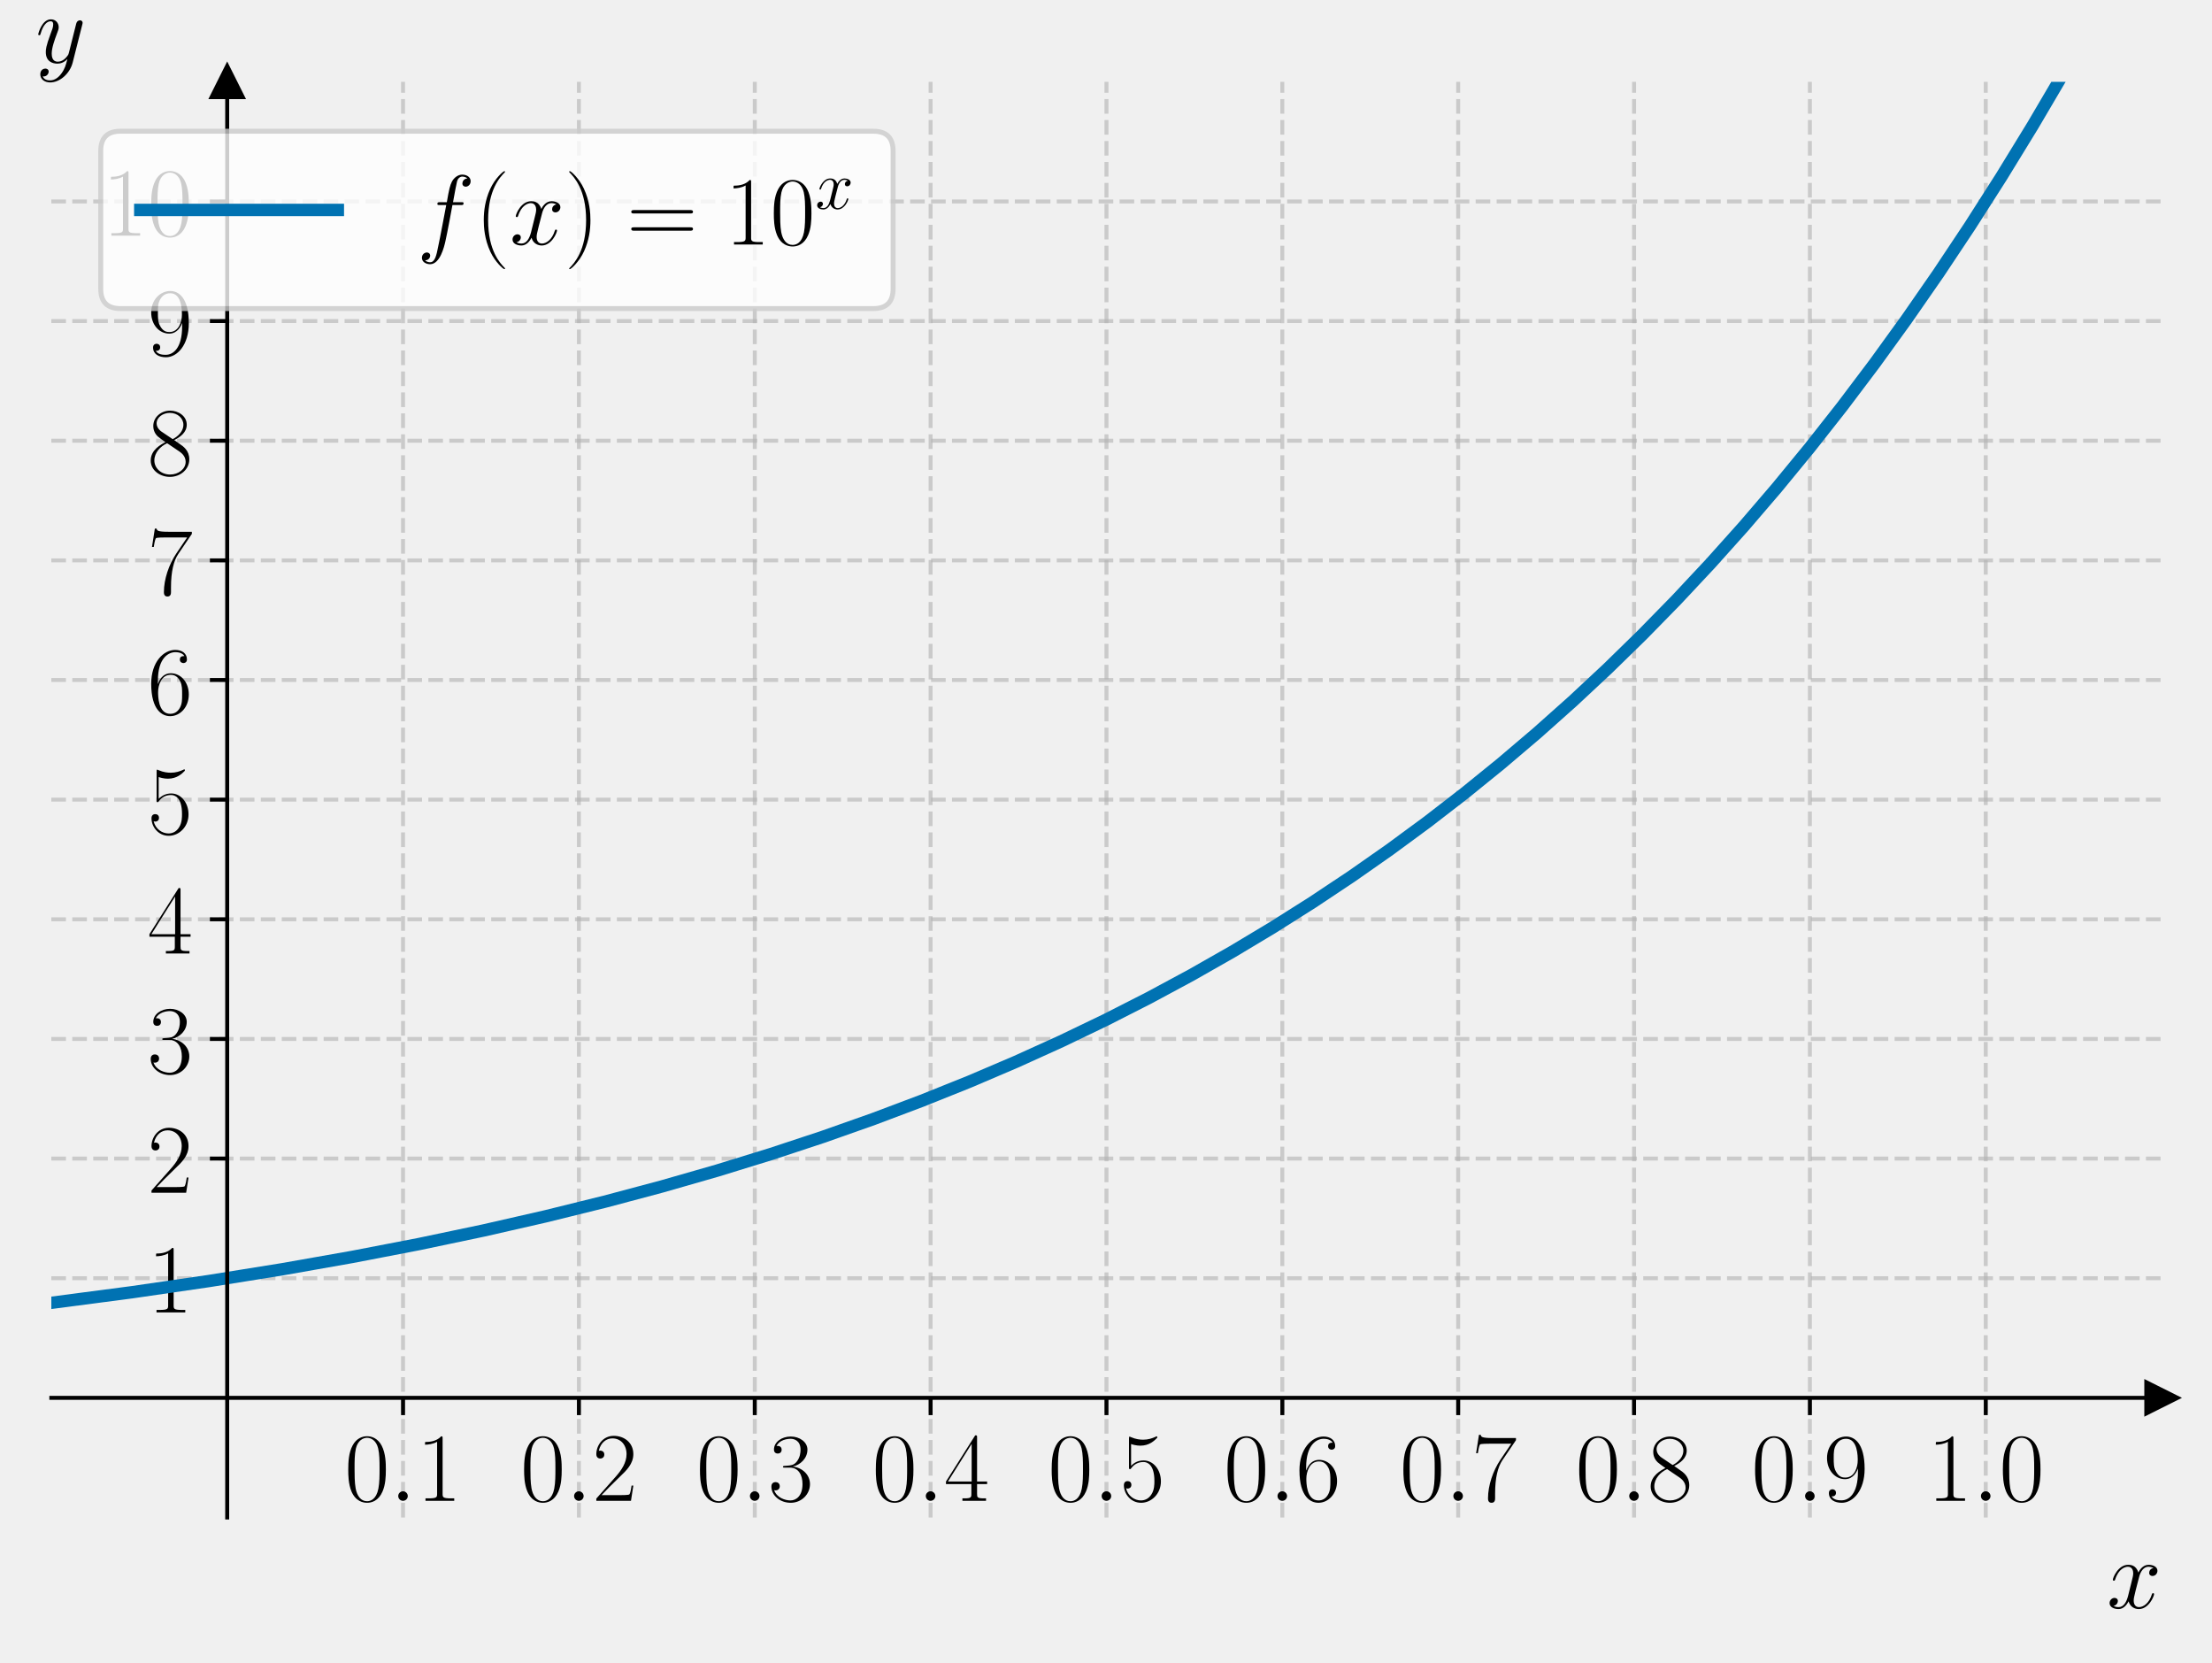
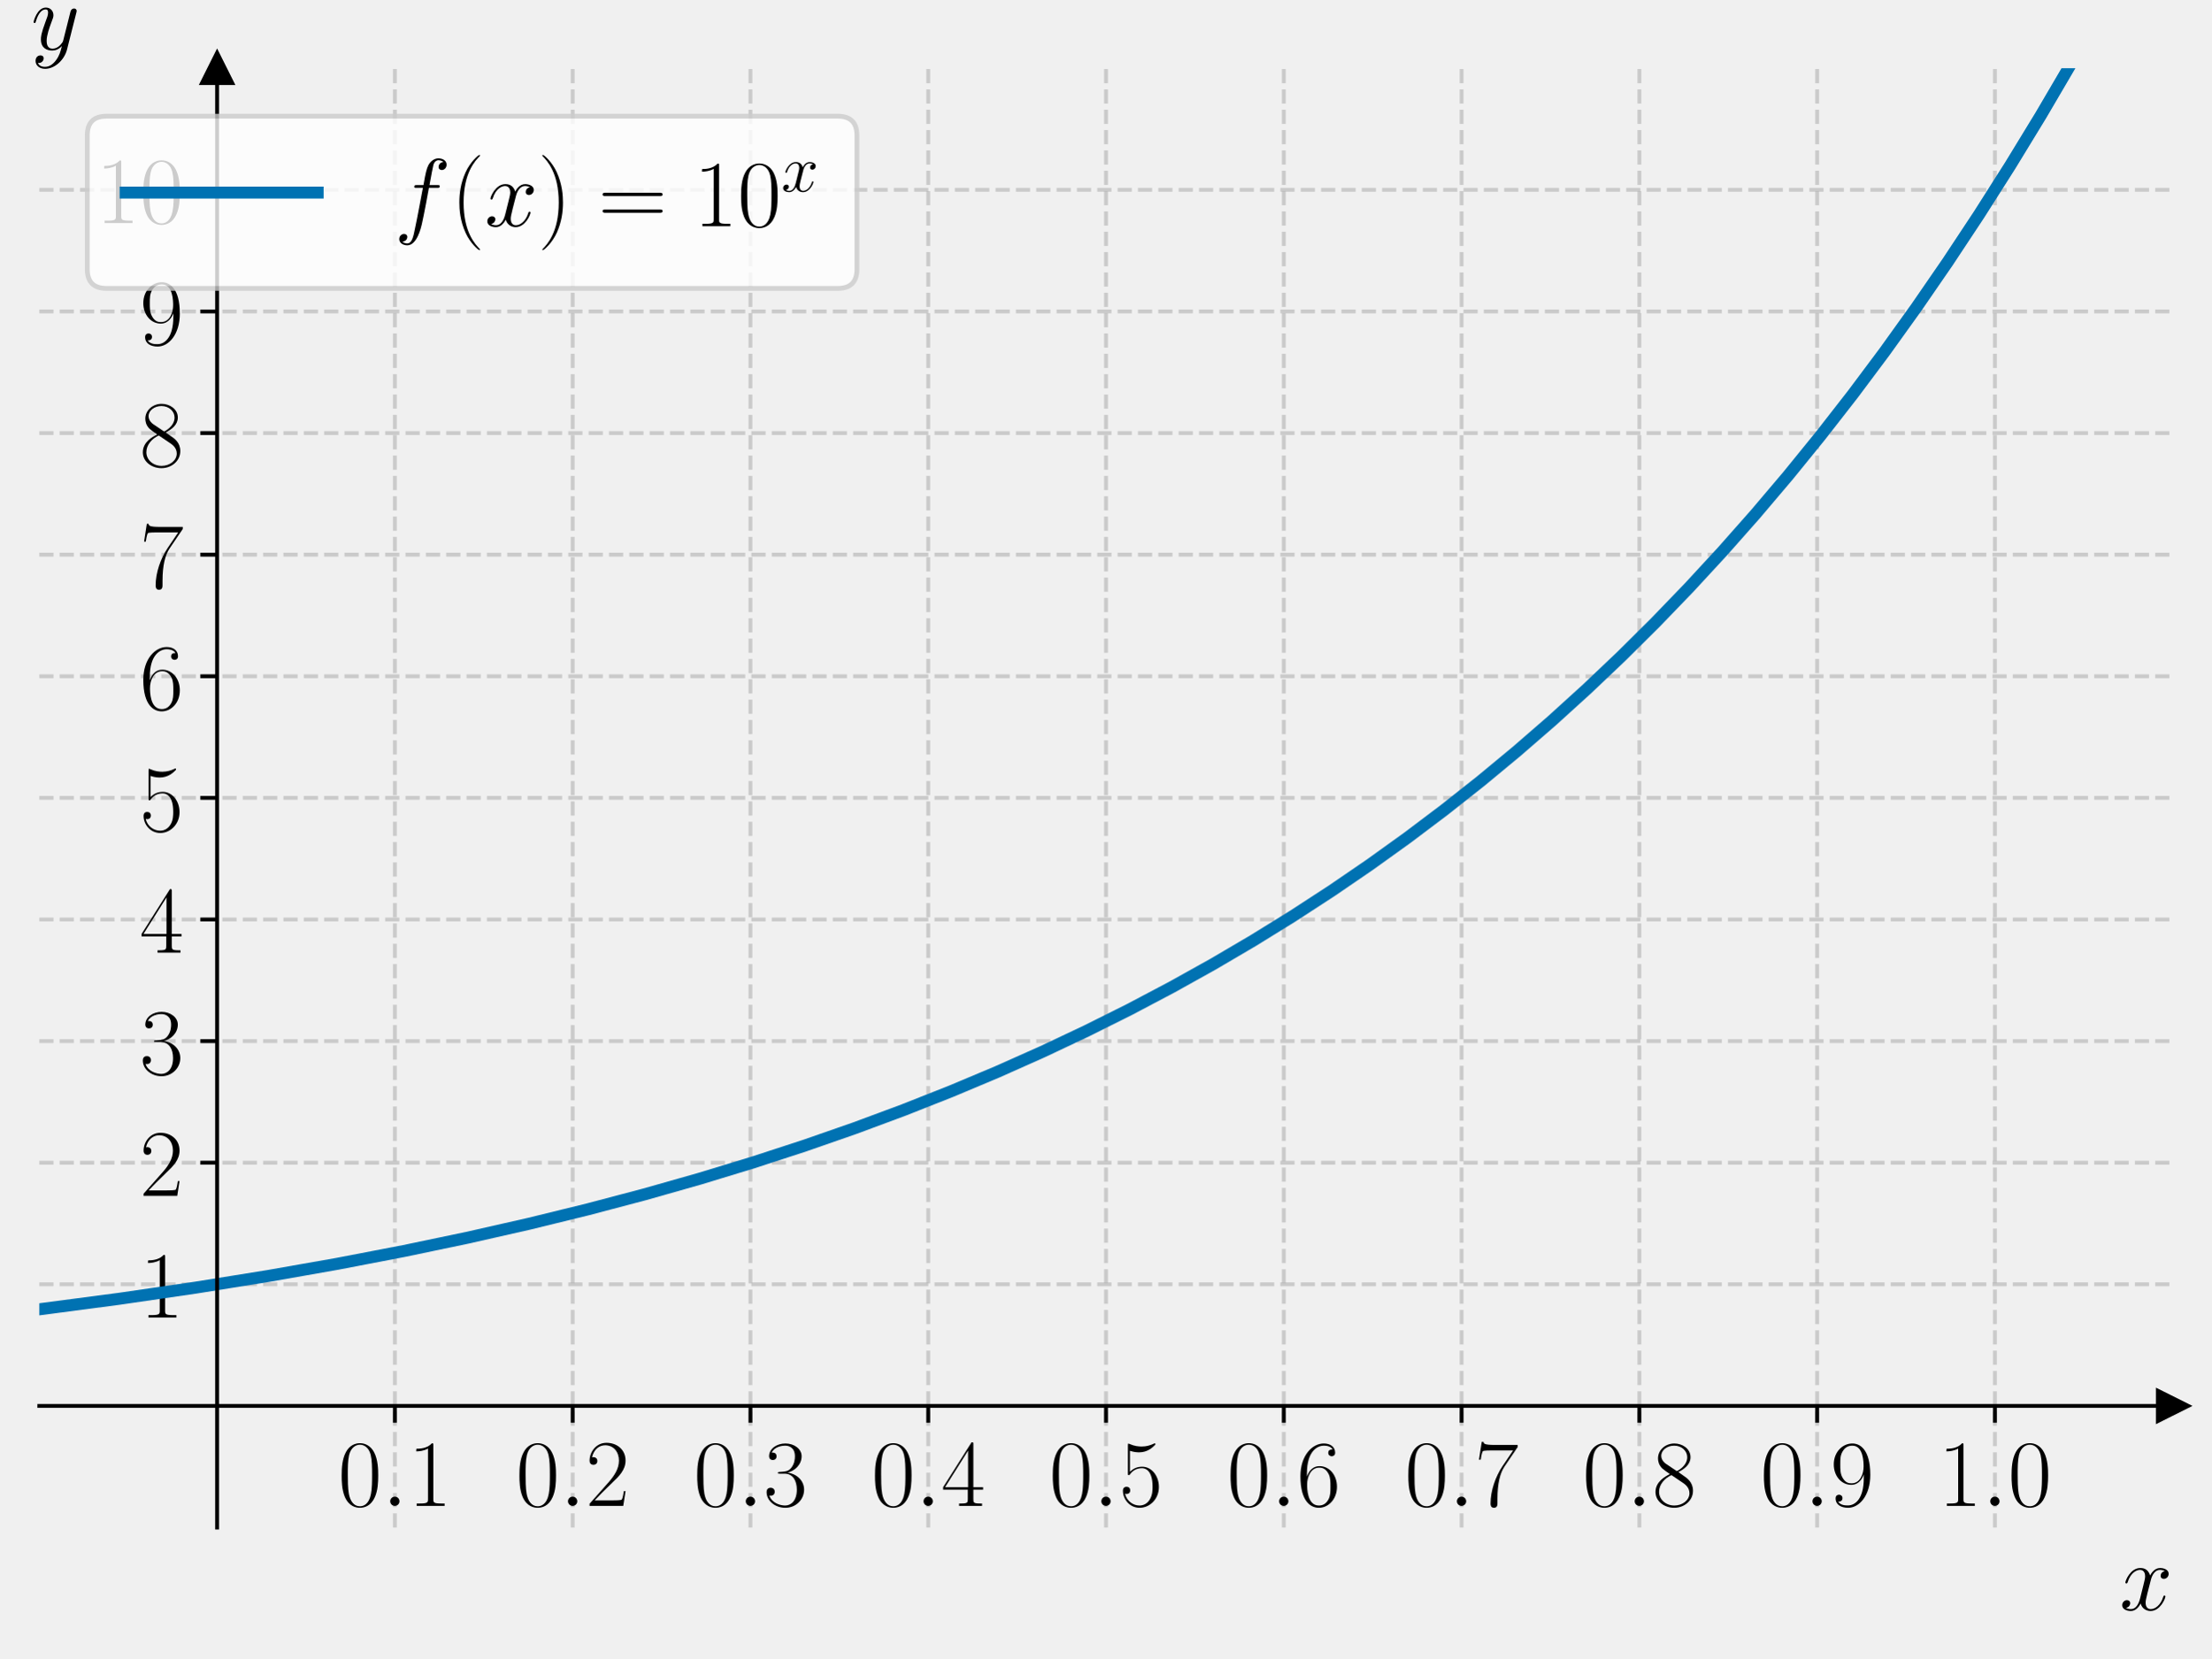
- <svg xmlns="http://www.w3.org/2000/svg" xmlns:xlink="http://www.w3.org/1999/xlink" width="447.762pt" height="336.505pt" viewBox="0 0 447.762 336.505" version="1.1">
+ <svg xmlns="http://www.w3.org/2000/svg" xmlns:xlink="http://www.w3.org/1999/xlink" width="460.8pt" height="345.6pt" viewBox="0 0 460.8 345.6" version="1.1">
  <defs>
    <style type="text/css">*{stroke-linejoin: round; stroke-linecap: butt}</style>
  </defs>
  <g id="figure_1">
    <g id="patch_1">
-       <path d="M 0 336.505  L 447.762 336.505  L 447.762 0  L 0 0  L 0 336.505  z " style="fill: none" />
+       <path d="M 0 345.6  L 460.8 345.6  L 460.8 0  L 0 0  L 0 345.6  z " style="fill: none" />
    </g>
    <g id="axes_1">
      <g id="patch_2">
-         <path d="M 10.391 307.091  L 437.562 307.091  L 437.562 16.556  L 10.391 16.556  L 10.391 307.091  z " style="fill: none" />
+         <path d="M 8.191 318.386  L 452.8 318.386  L 452.8 14.216  L 8.191 14.216  L 8.191 318.386  z " style="fill: none" />
      </g>
      <g id="matplotlib.axis_1">
        <g id="xtick_1">
          <g id="line2d_1">
-             <path d="M 81.587 307.091  L 81.587 16.556  " clip-path="url(#p72593ce622)" style="fill: none; stroke-dasharray: 2.96,1.28; stroke-dashoffset: 0; stroke: #b0b0b0; stroke-opacity: 0.6; stroke-width: 0.8" />
+             <path d="M 82.293 318.386  L 82.293 14.216  " clip-path="url(#p8e18e601e2)" style="fill: none; stroke-dasharray: 2.96,1.28; stroke-dashoffset: 0; stroke: #b0b0b0; stroke-opacity: 0.6; stroke-width: 0.8" />
          </g>
          <g id="line2d_2">
            <defs>
-               <path id="m7fc4309e60" d="M 0 0  L 0 3.5  " style="stroke: #000000; stroke-width: 0.8" />
+               <path id="m6a9dcdb58a" d="M 0 0  L 0 3.5  " style="stroke: #000000; stroke-width: 0.8" />
            </defs>
            <g>
-               <use xlink:href="#m7fc4309e60" x="81.587" y="282.88" style="stroke: #000000; stroke-width: 0.8" />
+               <use xlink:href="#m6a9dcdb58a" x="82.293" y="293.038" style="stroke: #000000; stroke-width: 0.8" />
            </g>
          </g>
          <g id="text_1">
-             <g transform="translate(69.73879 303.7165) scale(0.2 -0.2)">
+             <g transform="translate(70.44506 313.8755) scale(0.2 -0.2)">
              <defs>
                <path id="CMR17-30" d="M 2688 2025  C 2688 2416 2682 3080 2413 3591  C 2176 4039 1798 4198 1466 4198  C 1158 4198 768 4058 525 3597  C 269 3118 243 2524 243 2025  C 243 1661 250 1106 448 619  C 723 -39 1216 -128 1466 -128  C 1760 -128 2208 -7 2470 600  C 2662 1042 2688 1559 2688 2025  z M 1466 -26  C 1056 -26 813 325 723 812  C 653 1188 653 1738 653 2096  C 653 2588 653 2997 736 3387  C 858 3929 1216 4096 1466 4096  C 1728 4096 2067 3923 2189 3400  C 2272 3036 2278 2607 2278 2096  C 2278 1680 2278 1169 2202 792  C 2067 95 1690 -26 1466 -26  z " transform="scale(0.015625)" />
                <path id="CMMI12-3a" d="M 1178 307  C 1178 492 1024 619 870 619  C 685 619 557 466 557 313  C 557 128 710 0 864 0  C 1050 0 1178 153 1178 307  z " transform="scale(0.015625)" />
                <path id="CMR17-31" d="M 1702 4058  C 1702 4192 1696 4192 1606 4192  C 1357 3916 979 3827 621 3827  C 602 3827 570 3827 563 3808  C 557 3795 557 3782 557 3648  C 755 3648 1088 3686 1344 3839  L 1344 461  C 1344 236 1331 160 781 160  L 589 160  L 589 0  C 896 0 1216 0 1523 0  C 1830 0 2150 0 2458 0  L 2458 160  L 2266 160  C 1715 160 1702 230 1702 458  L 1702 4058  z " transform="scale(0.015625)" />
              </defs>
              <use xlink:href="#CMR17-30" transform="scale(0.996264)" />
              <use xlink:href="#CMMI12-3a" transform="translate(45.69048 0) scale(0.996264)" />
              <use xlink:href="#CMR17-31" transform="translate(72.78765 0) scale(0.996264)" />
            </g>
          </g>
        </g>
        <g id="xtick_2">
          <g id="line2d_3">
-             <path d="M 117.184 307.091  L 117.184 16.556  " clip-path="url(#p72593ce622)" style="fill: none; stroke-dasharray: 2.96,1.28; stroke-dashoffset: 0; stroke: #b0b0b0; stroke-opacity: 0.6; stroke-width: 0.8" />
+             <path d="M 119.344 318.386  L 119.344 14.216  " clip-path="url(#p8e18e601e2)" style="fill: none; stroke-dasharray: 2.96,1.28; stroke-dashoffset: 0; stroke: #b0b0b0; stroke-opacity: 0.6; stroke-width: 0.8" />
          </g>
          <g id="line2d_4">
            <g>
-               <use xlink:href="#m7fc4309e60" x="117.184" y="282.88" style="stroke: #000000; stroke-width: 0.8" />
+               <use xlink:href="#m6a9dcdb58a" x="119.344" y="293.038" style="stroke: #000000; stroke-width: 0.8" />
            </g>
          </g>
          <g id="text_2">
-             <g transform="translate(105.3364 303.7165) scale(0.2 -0.2)">
+             <g transform="translate(107.4958 313.8755) scale(0.2 -0.2)">
              <defs>
                <path id="CMR17-32" d="M 2669 989  L 2554 989  C 2490 536 2438 459 2413 420  C 2381 369 1920 369 1830 369  L 602 369  C 832 619 1280 1072 1824 1597  C 2214 1967 2669 2402 2669 3035  C 2669 3790 2067 4224 1395 4224  C 691 4224 262 3604 262 3030  C 262 2780 448 2748 525 2748  C 589 2748 781 2787 781 3010  C 781 3207 614 3264 525 3264  C 486 3264 448 3258 422 3245  C 544 3790 915 4058 1306 4058  C 1862 4058 2227 3617 2227 3035  C 2227 2479 1901 2000 1536 1584  L 262 146  L 262 0  L 2515 0  L 2669 989  z " transform="scale(0.015625)" />
              </defs>
              <use xlink:href="#CMR17-30" transform="scale(0.996264)" />
              <use xlink:href="#CMMI12-3a" transform="translate(45.69048 0) scale(0.996264)" />
              <use xlink:href="#CMR17-32" transform="translate(72.78765 0) scale(0.996264)" />
            </g>
          </g>
        </g>
        <g id="xtick_3">
          <g id="line2d_5">
-             <path d="M 152.782 307.091  L 152.782 16.556  " clip-path="url(#p72593ce622)" style="fill: none; stroke-dasharray: 2.96,1.28; stroke-dashoffset: 0; stroke: #b0b0b0; stroke-opacity: 0.6; stroke-width: 0.8" />
+             <path d="M 156.394 318.386  L 156.394 14.216  " clip-path="url(#p8e18e601e2)" style="fill: none; stroke-dasharray: 2.96,1.28; stroke-dashoffset: 0; stroke: #b0b0b0; stroke-opacity: 0.6; stroke-width: 0.8" />
          </g>
          <g id="line2d_6">
            <g>
-               <use xlink:href="#m7fc4309e60" x="152.782" y="282.88" style="stroke: #000000; stroke-width: 0.8" />
+               <use xlink:href="#m6a9dcdb58a" x="156.394" y="293.038" style="stroke: #000000; stroke-width: 0.8" />
            </g>
          </g>
          <g id="text_3">
-             <g transform="translate(140.934 303.7165) scale(0.2 -0.2)">
+             <g transform="translate(144.5465 313.8755) scale(0.2 -0.2)">
              <defs>
                <path id="CMR17-33" d="M 1414 2157  C 1984 2157 2234 1662 2234 1090  C 2234 320 1824 25 1453 25  C 1114 25 563 194 390 693  C 422 680 454 680 486 680  C 640 680 755 782 755 948  C 755 1133 614 1216 486 1216  C 378 1216 211 1165 211 926  C 211 335 787 -128 1466 -128  C 2176 -128 2720 430 2720 1085  C 2720 1707 2208 2157 1600 2227  C 2086 2328 2554 2756 2554 3329  C 2554 3820 2048 4179 1472 4179  C 890 4179 378 3829 378 3329  C 378 3110 544 3072 627 3072  C 762 3072 877 3155 877 3321  C 877 3486 762 3569 627 3569  C 602 3569 570 3569 544 3557  C 730 3959 1235 4032 1459 4032  C 1683 4032 2106 3925 2106 3320  C 2106 3143 2080 2828 1862 2550  C 1670 2304 1453 2304 1242 2284  C 1210 2284 1062 2269 1037 2269  C 992 2263 966 2257 966 2208  C 966 2163 973 2157 1101 2157  L 1414 2157  z " transform="scale(0.015625)" />
              </defs>
              <use xlink:href="#CMR17-30" transform="scale(0.996264)" />
              <use xlink:href="#CMMI12-3a" transform="translate(45.69048 0) scale(0.996264)" />
              <use xlink:href="#CMR17-33" transform="translate(72.78765 0) scale(0.996264)" />
            </g>
          </g>
        </g>
        <g id="xtick_4">
          <g id="line2d_7">
-             <path d="M 188.379 307.091  L 188.379 16.556  " clip-path="url(#p72593ce622)" style="fill: none; stroke-dasharray: 2.96,1.28; stroke-dashoffset: 0; stroke: #b0b0b0; stroke-opacity: 0.6; stroke-width: 0.8" />
+             <path d="M 193.445 318.386  L 193.445 14.216  " clip-path="url(#p8e18e601e2)" style="fill: none; stroke-dasharray: 2.96,1.28; stroke-dashoffset: 0; stroke: #b0b0b0; stroke-opacity: 0.6; stroke-width: 0.8" />
          </g>
          <g id="line2d_8">
            <g>
-               <use xlink:href="#m7fc4309e60" x="188.379" y="282.88" style="stroke: #000000; stroke-width: 0.8" />
+               <use xlink:href="#m6a9dcdb58a" x="193.445" y="293.038" style="stroke: #000000; stroke-width: 0.8" />
            </g>
          </g>
          <g id="text_4">
-             <g transform="translate(176.5315 303.7165) scale(0.2 -0.2)">
+             <g transform="translate(181.5972 313.8755) scale(0.2 -0.2)">
              <defs>
                <path id="CMR17-34" d="M 2150 4122  C 2150 4256 2144 4256 2029 4256  L 128 1254  L 128 1088  L 1779 1088  L 1779 457  C 1779 224 1766 160 1318 160  L 1197 160  L 1197 0  C 1402 0 1747 0 1965 0  C 2182 0 2528 0 2733 0  L 2733 160  L 2611 160  C 2163 160 2150 224 2150 457  L 2150 1088  L 2803 1088  L 2803 1254  L 2150 1254  L 2150 4122  z M 1798 3703  L 1798 1254  L 256 1254  L 1798 3703  z " transform="scale(0.015625)" />
              </defs>
              <use xlink:href="#CMR17-30" transform="scale(0.996264)" />
              <use xlink:href="#CMMI12-3a" transform="translate(45.69048 0) scale(0.996264)" />
              <use xlink:href="#CMR17-34" transform="translate(72.78765 0) scale(0.996264)" />
            </g>
          </g>
        </g>
        <g id="xtick_5">
          <g id="line2d_9">
-             <path d="M 223.977 307.091  L 223.977 16.556  " clip-path="url(#p72593ce622)" style="fill: none; stroke-dasharray: 2.96,1.28; stroke-dashoffset: 0; stroke: #b0b0b0; stroke-opacity: 0.6; stroke-width: 0.8" />
+             <path d="M 230.496 318.386  L 230.496 14.216  " clip-path="url(#p8e18e601e2)" style="fill: none; stroke-dasharray: 2.96,1.28; stroke-dashoffset: 0; stroke: #b0b0b0; stroke-opacity: 0.6; stroke-width: 0.8" />
          </g>
          <g id="line2d_10">
            <g>
-               <use xlink:href="#m7fc4309e60" x="223.977" y="282.88" style="stroke: #000000; stroke-width: 0.8" />
+               <use xlink:href="#m6a9dcdb58a" x="230.496" y="293.038" style="stroke: #000000; stroke-width: 0.8" />
            </g>
          </g>
          <g id="text_5">
-             <g transform="translate(212.1291 303.7165) scale(0.2 -0.2)">
+             <g transform="translate(218.6479 313.8755) scale(0.2 -0.2)">
              <defs>
                <path id="CMR17-35" d="M 730 3692  C 794 3666 1056 3584 1325 3584  C 1920 3584 2246 3911 2432 4100  C 2432 4157 2432 4192 2394 4192  C 2387 4192 2374 4192 2323 4163  C 2099 4058 1837 3973 1517 3973  C 1325 3973 1037 3999 723 4139  C 653 4171 640 4171 634 4171  C 602 4171 595 4164 595 4037  L 595 2203  C 595 2089 595 2057 659 2057  C 691 2057 704 2070 736 2114  C 941 2401 1222 2522 1542 2522  C 1766 2522 2246 2382 2246 1289  C 2246 1085 2246 715 2054 421  C 1894 159 1645 25 1370 25  C 947 25 518 320 403 814  C 429 807 480 795 506 795  C 589 795 749 840 749 1038  C 749 1210 627 1280 506 1280  C 358 1280 262 1190 262 1011  C 262 454 704 -128 1382 -128  C 2042 -128 2669 440 2669 1264  C 2669 2030 2170 2624 1549 2624  C 1222 2624 947 2503 730 2274  L 730 3692  z " transform="scale(0.015625)" />
              </defs>
              <use xlink:href="#CMR17-30" transform="scale(0.996264)" />
              <use xlink:href="#CMMI12-3a" transform="translate(45.69048 0) scale(0.996264)" />
              <use xlink:href="#CMR17-35" transform="translate(72.78765 0) scale(0.996264)" />
            </g>
          </g>
        </g>
        <g id="xtick_6">
          <g id="line2d_11">
-             <path d="M 259.575 307.091  L 259.575 16.556  " clip-path="url(#p72593ce622)" style="fill: none; stroke-dasharray: 2.96,1.28; stroke-dashoffset: 0; stroke: #b0b0b0; stroke-opacity: 0.6; stroke-width: 0.8" />
+             <path d="M 267.546 318.386  L 267.546 14.216  " clip-path="url(#p8e18e601e2)" style="fill: none; stroke-dasharray: 2.96,1.28; stroke-dashoffset: 0; stroke: #b0b0b0; stroke-opacity: 0.6; stroke-width: 0.8" />
          </g>
          <g id="line2d_12">
            <g>
-               <use xlink:href="#m7fc4309e60" x="259.575" y="282.88" style="stroke: #000000; stroke-width: 0.8" />
+               <use xlink:href="#m6a9dcdb58a" x="267.546" y="293.038" style="stroke: #000000; stroke-width: 0.8" />
            </g>
          </g>
          <g id="text_6">
-             <g transform="translate(247.7267 303.7165) scale(0.2 -0.2)">
+             <g transform="translate(255.6986 313.8755) scale(0.2 -0.2)">
              <defs>
                <path id="CMR17-36" d="M 678 2176  C 678 3690 1395 4032 1811 4032  C 1946 4032 2272 4009 2400 3776  C 2298 3776 2106 3776 2106 3553  C 2106 3381 2246 3323 2336 3323  C 2394 3323 2566 3348 2566 3560  C 2566 3954 2246 4179 1805 4179  C 1043 4179 243 3390 243 1984  C 243 253 966 -128 1478 -128  C 2099 -128 2688 427 2688 1283  C 2688 2081 2170 2662 1517 2662  C 1126 2662 838 2407 678 1960  L 678 2176  z M 1478 25  C 691 25 691 1200 691 1436  C 691 1896 909 2560 1504 2560  C 1613 2560 1926 2560 2138 2120  C 2253 1870 2253 1609 2253 1289  C 2253 944 2253 690 2118 434  C 1978 171 1773 25 1478 25  z " transform="scale(0.015625)" />
              </defs>
              <use xlink:href="#CMR17-30" transform="scale(0.996264)" />
              <use xlink:href="#CMMI12-3a" transform="translate(45.69048 0) scale(0.996264)" />
              <use xlink:href="#CMR17-36" transform="translate(72.78765 0) scale(0.996264)" />
            </g>
          </g>
        </g>
        <g id="xtick_7">
          <g id="line2d_13">
-             <path d="M 295.172 307.091  L 295.172 16.556  " clip-path="url(#p72593ce622)" style="fill: none; stroke-dasharray: 2.96,1.28; stroke-dashoffset: 0; stroke: #b0b0b0; stroke-opacity: 0.6; stroke-width: 0.8" />
+             <path d="M 304.597 318.386  L 304.597 14.216  " clip-path="url(#p8e18e601e2)" style="fill: none; stroke-dasharray: 2.96,1.28; stroke-dashoffset: 0; stroke: #b0b0b0; stroke-opacity: 0.6; stroke-width: 0.8" />
          </g>
          <g id="line2d_14">
            <g>
-               <use xlink:href="#m7fc4309e60" x="295.172" y="282.88" style="stroke: #000000; stroke-width: 0.8" />
+               <use xlink:href="#m6a9dcdb58a" x="304.597" y="293.038" style="stroke: #000000; stroke-width: 0.8" />
            </g>
          </g>
          <g id="text_7">
-             <g transform="translate(283.3243 303.7165) scale(0.2 -0.2)">
+             <g transform="translate(292.7493 313.8755) scale(0.2 -0.2)">
              <defs>
                <path id="CMR17-37" d="M 2886 3941  L 2886 4081  L 1382 4081  C 634 4081 621 4165 595 4288  L 480 4288  L 294 3094  L 410 3094  C 429 3215 474 3540 550 3661  C 589 3712 1062 3712 1171 3712  L 2579 3712  L 1869 2661  C 1395 1954 1069 999 1069 165  C 1069 89 1069 -128 1299 -128  C 1530 -128 1530 89 1530 171  L 1530 465  C 1530 1508 1709 2196 2003 2636  L 2886 3941  z " transform="scale(0.015625)" />
              </defs>
              <use xlink:href="#CMR17-30" transform="scale(0.996264)" />
              <use xlink:href="#CMMI12-3a" transform="translate(45.69048 0) scale(0.996264)" />
              <use xlink:href="#CMR17-37" transform="translate(72.78765 0) scale(0.996264)" />
            </g>
          </g>
        </g>
        <g id="xtick_8">
          <g id="line2d_15">
-             <path d="M 330.77 307.091  L 330.77 16.556  " clip-path="url(#p72593ce622)" style="fill: none; stroke-dasharray: 2.96,1.28; stroke-dashoffset: 0; stroke: #b0b0b0; stroke-opacity: 0.6; stroke-width: 0.8" />
+             <path d="M 341.648 318.386  L 341.648 14.216  " clip-path="url(#p8e18e601e2)" style="fill: none; stroke-dasharray: 2.96,1.28; stroke-dashoffset: 0; stroke: #b0b0b0; stroke-opacity: 0.6; stroke-width: 0.8" />
          </g>
          <g id="line2d_16">
            <g>
-               <use xlink:href="#m7fc4309e60" x="330.77" y="282.88" style="stroke: #000000; stroke-width: 0.8" />
+               <use xlink:href="#m6a9dcdb58a" x="341.648" y="293.038" style="stroke: #000000; stroke-width: 0.8" />
            </g>
          </g>
          <g id="text_8">
-             <g transform="translate(318.9219 303.7165) scale(0.2 -0.2)">
+             <g transform="translate(329.8 313.8755) scale(0.2 -0.2)">
              <defs>
                <path id="CMR17-38" d="M 1741 2264  C 2144 2467 2554 2773 2554 3263  C 2554 3841 1990 4179 1472 4179  C 890 4179 378 3759 378 3180  C 378 3021 416 2747 666 2505  C 730 2442 998 2251 1171 2130  C 883 1983 211 1634 211 934  C 211 279 838 -128 1459 -128  C 2144 -128 2720 362 2720 1010  C 2720 1590 2330 1857 2074 2029  L 1741 2264  z M 902 2822  C 851 2854 595 3051 595 3351  C 595 3739 998 4032 1459 4032  C 1965 4032 2336 3676 2336 3262  C 2336 2669 1670 2331 1638 2331  C 1632 2331 1626 2331 1574 2370  L 902 2822  z M 2080 1519  C 2176 1449 2483 1240 2483 851  C 2483 381 2010 25 1472 25  C 890 25 448 438 448 940  C 448 1443 838 1862 1280 2060  L 2080 1519  z " transform="scale(0.015625)" />
              </defs>
              <use xlink:href="#CMR17-30" transform="scale(0.996264)" />
              <use xlink:href="#CMMI12-3a" transform="translate(45.69048 0) scale(0.996264)" />
              <use xlink:href="#CMR17-38" transform="translate(72.78765 0) scale(0.996264)" />
            </g>
          </g>
        </g>
        <g id="xtick_9">
          <g id="line2d_17">
-             <path d="M 366.367 307.091  L 366.367 16.556  " clip-path="url(#p72593ce622)" style="fill: none; stroke-dasharray: 2.96,1.28; stroke-dashoffset: 0; stroke: #b0b0b0; stroke-opacity: 0.6; stroke-width: 0.8" />
+             <path d="M 378.699 318.386  L 378.699 14.216  " clip-path="url(#p8e18e601e2)" style="fill: none; stroke-dasharray: 2.96,1.28; stroke-dashoffset: 0; stroke: #b0b0b0; stroke-opacity: 0.6; stroke-width: 0.8" />
          </g>
          <g id="line2d_18">
            <g>
-               <use xlink:href="#m7fc4309e60" x="366.367" y="282.88" style="stroke: #000000; stroke-width: 0.8" />
+               <use xlink:href="#m6a9dcdb58a" x="378.699" y="293.038" style="stroke: #000000; stroke-width: 0.8" />
            </g>
          </g>
          <g id="text_9">
-             <g transform="translate(354.5194 303.7165) scale(0.2 -0.2)">
+             <g transform="translate(366.8508 313.8755) scale(0.2 -0.2)">
              <defs>
                <path id="CMR17-39" d="M 2253 1864  C 2253 464 1670 31 1190 31  C 1043 31 685 31 538 294  C 704 268 826 357 826 518  C 826 692 685 749 595 749  C 538 749 365 723 365 506  C 365 71 742 -128 1203 -128  C 1939 -128 2688 674 2688 2073  C 2688 3817 1971 4179 1485 4179  C 851 4179 243 3628 243 2778  C 243 1991 762 1408 1414 1408  C 1952 1408 2189 1903 2253 2112  L 2253 1864  z M 1427 1510  C 1254 1510 1011 1542 813 1922  C 678 2169 678 2461 678 2771  C 678 3146 678 3405 858 3684  C 947 3817 1114 4032 1485 4032  C 2240 4032 2240 2885 2240 2632  C 2240 2182 2035 1510 1427 1510  z " transform="scale(0.015625)" />
              </defs>
              <use xlink:href="#CMR17-30" transform="scale(0.996264)" />
              <use xlink:href="#CMMI12-3a" transform="translate(45.69048 0) scale(0.996264)" />
              <use xlink:href="#CMR17-39" transform="translate(72.78765 0) scale(0.996264)" />
            </g>
          </g>
        </g>
        <g id="xtick_10">
          <g id="line2d_19">
-             <path d="M 401.965 307.091  L 401.965 16.556  " clip-path="url(#p72593ce622)" style="fill: none; stroke-dasharray: 2.96,1.28; stroke-dashoffset: 0; stroke: #b0b0b0; stroke-opacity: 0.6; stroke-width: 0.8" />
+             <path d="M 415.749 318.386  L 415.749 14.216  " clip-path="url(#p8e18e601e2)" style="fill: none; stroke-dasharray: 2.96,1.28; stroke-dashoffset: 0; stroke: #b0b0b0; stroke-opacity: 0.6; stroke-width: 0.8" />
          </g>
          <g id="line2d_20">
            <g>
-               <use xlink:href="#m7fc4309e60" x="401.965" y="282.88" style="stroke: #000000; stroke-width: 0.8" />
+               <use xlink:href="#m6a9dcdb58a" x="415.749" y="293.038" style="stroke: #000000; stroke-width: 0.8" />
            </g>
          </g>
          <g id="text_10">
-             <g transform="translate(390.117 303.7165) scale(0.2 -0.2)">
+             <g transform="translate(403.9015 313.8755) scale(0.2 -0.2)">
              <use xlink:href="#CMR17-31" transform="scale(0.996264)" />
              <use xlink:href="#CMMI12-3a" transform="translate(45.69048 0) scale(0.996264)" />
              <use xlink:href="#CMR17-30" transform="translate(72.78765 0) scale(0.996264)" />
            </g>
          </g>
        </g>
        <g id="text_11">
-           <g transform="translate(426.4756 325.4292) scale(0.2 -0.2)">
+           <g transform="translate(441.7132 335.5881) scale(0.2 -0.2)">
            <defs>
              <path id="CMMI12-78" d="M 3034 2606  C 2829 2567 2752 2414 2752 2293  C 2752 2139 2874 2088 2963 2088  C 3155 2088 3290 2254 3290 2427  C 3290 2695 2982 2816 2714 2816  C 2323 2816 2106 2433 2048 2312  C 1901 2816 1504 2816 1389 2816  C 736 2816 390 1980 390 1839  C 390 1814 416 1782 461 1782  C 512 1782 525 1820 538 1846  C 755 2555 1184 2689 1370 2689  C 1658 2689 1715 2420 1715 2267  C 1715 2127 1677 1980 1600 1673  L 1382 798  C 1286 415 1101 64 762 64  C 730 64 570 64 435 147  C 666 192 717 383 717 460  C 717 588 621 664 499 664  C 346 664 179 530 179 326  C 179 57 480 -64 755 -64  C 1062 -64 1280 179 1414 441  C 1517 64 1837 -64 2074 -64  C 2726 -64 3072 773 3072 913  C 3072 945 3046 971 3008 971  C 2950 971 2944 939 2925 888  C 2752 326 2381 64 2093 64  C 1869 64 1747 230 1747 492  C 1747 632 1773 734 1875 1156  L 2099 2024  C 2195 2408 2413 2689 2707 2689  C 2720 2689 2899 2689 3034 2606  z " transform="scale(0.015625)" />
            </defs>
            <use xlink:href="#CMMI12-78" transform="scale(0.996264)" />
          </g>
        </g>
      </g>
      <g id="matplotlib.axis_2">
        <g id="ytick_1">
          <g id="line2d_21">
-             <path d="M 10.391 258.668  L 437.562 258.668  " clip-path="url(#p72593ce622)" style="fill: none; stroke-dasharray: 2.96,1.28; stroke-dashoffset: 0; stroke: #b0b0b0; stroke-opacity: 0.6; stroke-width: 0.8" />
+             <path d="M 8.191 267.691  L 452.8 267.691  " clip-path="url(#p8e18e601e2)" style="fill: none; stroke-dasharray: 2.96,1.28; stroke-dashoffset: 0; stroke: #b0b0b0; stroke-opacity: 0.6; stroke-width: 0.8" />
          </g>
          <g id="line2d_22">
            <defs>
-               <path id="mb510fc461e" d="M 0 0  L -3.5 0  " style="stroke: #000000; stroke-width: 0.8" />
+               <path id="m4e8828ae9f" d="M 0 0  L -3.5 0  " style="stroke: #000000; stroke-width: 0.8" />
            </defs>
            <g>
-               <use xlink:href="#mb510fc461e" x="45.989" y="258.668" style="stroke: #000000; stroke-width: 0.8" />
+               <use xlink:href="#m4e8828ae9f" x="45.242" y="267.691" style="stroke: #000000; stroke-width: 0.8" />
            </g>
          </g>
          <g id="text_12">
-             <g transform="translate(29.85093 265.5868) scale(0.2 -0.2)">
+             <g transform="translate(29.10406 274.6095) scale(0.2 -0.2)">
              <use xlink:href="#CMR17-31" transform="scale(0.996264)" />
            </g>
          </g>
        </g>
        <g id="ytick_2">
          <g id="line2d_23">
-             <path d="M 10.391 234.457  L 437.562 234.457  " clip-path="url(#p72593ce622)" style="fill: none; stroke-dasharray: 2.96,1.28; stroke-dashoffset: 0; stroke: #b0b0b0; stroke-opacity: 0.6; stroke-width: 0.8" />
+             <path d="M 8.191 242.344  L 452.8 242.344  " clip-path="url(#p8e18e601e2)" style="fill: none; stroke-dasharray: 2.96,1.28; stroke-dashoffset: 0; stroke: #b0b0b0; stroke-opacity: 0.6; stroke-width: 0.8" />
          </g>
          <g id="line2d_24">
            <g>
-               <use xlink:href="#mb510fc461e" x="45.989" y="234.457" style="stroke: #000000; stroke-width: 0.8" />
+               <use xlink:href="#m4e8828ae9f" x="45.242" y="242.344" style="stroke: #000000; stroke-width: 0.8" />
            </g>
          </g>
          <g id="text_13">
-             <g transform="translate(29.85093 241.3756) scale(0.2 -0.2)">
+             <g transform="translate(29.10406 249.262) scale(0.2 -0.2)">
              <use xlink:href="#CMR17-32" transform="scale(0.996264)" />
            </g>
          </g>
        </g>
        <g id="ytick_3">
          <g id="line2d_25">
-             <path d="M 10.391 210.246  L 437.562 210.246  " clip-path="url(#p72593ce622)" style="fill: none; stroke-dasharray: 2.96,1.28; stroke-dashoffset: 0; stroke: #b0b0b0; stroke-opacity: 0.6; stroke-width: 0.8" />
+             <path d="M 8.191 216.996  L 452.8 216.996  " clip-path="url(#p8e18e601e2)" style="fill: none; stroke-dasharray: 2.96,1.28; stroke-dashoffset: 0; stroke: #b0b0b0; stroke-opacity: 0.6; stroke-width: 0.8" />
          </g>
          <g id="line2d_26">
            <g>
-               <use xlink:href="#mb510fc461e" x="45.989" y="210.246" style="stroke: #000000; stroke-width: 0.8" />
+               <use xlink:href="#m4e8828ae9f" x="45.242" y="216.996" style="stroke: #000000; stroke-width: 0.8" />
            </g>
          </g>
          <g id="text_14">
-             <g transform="translate(29.85093 217.1644) scale(0.2 -0.2)">
+             <g transform="translate(29.10406 223.9146) scale(0.2 -0.2)">
              <use xlink:href="#CMR17-33" transform="scale(0.996264)" />
            </g>
          </g>
        </g>
        <g id="ytick_4">
          <g id="line2d_27">
-             <path d="M 10.391 186.035  L 437.562 186.035  " clip-path="url(#p72593ce622)" style="fill: none; stroke-dasharray: 2.96,1.28; stroke-dashoffset: 0; stroke: #b0b0b0; stroke-opacity: 0.6; stroke-width: 0.8" />
+             <path d="M 8.191 191.649  L 452.8 191.649  " clip-path="url(#p8e18e601e2)" style="fill: none; stroke-dasharray: 2.96,1.28; stroke-dashoffset: 0; stroke: #b0b0b0; stroke-opacity: 0.6; stroke-width: 0.8" />
          </g>
          <g id="line2d_28">
            <g>
-               <use xlink:href="#mb510fc461e" x="45.989" y="186.035" style="stroke: #000000; stroke-width: 0.8" />
+               <use xlink:href="#m4e8828ae9f" x="45.242" y="191.649" style="stroke: #000000; stroke-width: 0.8" />
            </g>
          </g>
          <g id="text_15">
-             <g transform="translate(29.85093 192.9532) scale(0.2 -0.2)">
+             <g transform="translate(29.10406 198.5671) scale(0.2 -0.2)">
              <use xlink:href="#CMR17-34" transform="scale(0.996264)" />
            </g>
          </g>
        </g>
        <g id="ytick_5">
          <g id="line2d_29">
-             <path d="M 10.391 161.824  L 437.562 161.824  " clip-path="url(#p72593ce622)" style="fill: none; stroke-dasharray: 2.96,1.28; stroke-dashoffset: 0; stroke: #b0b0b0; stroke-opacity: 0.6; stroke-width: 0.8" />
+             <path d="M 8.191 166.301  L 452.8 166.301  " clip-path="url(#p8e18e601e2)" style="fill: none; stroke-dasharray: 2.96,1.28; stroke-dashoffset: 0; stroke: #b0b0b0; stroke-opacity: 0.6; stroke-width: 0.8" />
          </g>
          <g id="line2d_30">
            <g>
-               <use xlink:href="#mb510fc461e" x="45.989" y="161.824" style="stroke: #000000; stroke-width: 0.8" />
+               <use xlink:href="#m4e8828ae9f" x="45.242" y="166.301" style="stroke: #000000; stroke-width: 0.8" />
            </g>
          </g>
          <g id="text_16">
-             <g transform="translate(29.85093 168.742) scale(0.2 -0.2)">
+             <g transform="translate(29.10406 173.2196) scale(0.2 -0.2)">
              <use xlink:href="#CMR17-35" transform="scale(0.996264)" />
            </g>
          </g>
        </g>
        <g id="ytick_6">
          <g id="line2d_31">
-             <path d="M 10.391 137.612  L 437.562 137.612  " clip-path="url(#p72593ce622)" style="fill: none; stroke-dasharray: 2.96,1.28; stroke-dashoffset: 0; stroke: #b0b0b0; stroke-opacity: 0.6; stroke-width: 0.8" />
+             <path d="M 8.191 140.954  L 452.8 140.954  " clip-path="url(#p8e18e601e2)" style="fill: none; stroke-dasharray: 2.96,1.28; stroke-dashoffset: 0; stroke: #b0b0b0; stroke-opacity: 0.6; stroke-width: 0.8" />
          </g>
          <g id="line2d_32">
            <g>
-               <use xlink:href="#mb510fc461e" x="45.989" y="137.612" style="stroke: #000000; stroke-width: 0.8" />
+               <use xlink:href="#m4e8828ae9f" x="45.242" y="140.954" style="stroke: #000000; stroke-width: 0.8" />
            </g>
          </g>
          <g id="text_17">
-             <g transform="translate(29.85093 144.5308) scale(0.2 -0.2)">
+             <g transform="translate(29.10406 147.8722) scale(0.2 -0.2)">
              <use xlink:href="#CMR17-36" transform="scale(0.996264)" />
            </g>
          </g>
        </g>
        <g id="ytick_7">
          <g id="line2d_33">
-             <path d="M 10.391 113.401  L 437.562 113.401  " clip-path="url(#p72593ce622)" style="fill: none; stroke-dasharray: 2.96,1.28; stroke-dashoffset: 0; stroke: #b0b0b0; stroke-opacity: 0.6; stroke-width: 0.8" />
+             <path d="M 8.191 115.606  L 452.8 115.606  " clip-path="url(#p8e18e601e2)" style="fill: none; stroke-dasharray: 2.96,1.28; stroke-dashoffset: 0; stroke: #b0b0b0; stroke-opacity: 0.6; stroke-width: 0.8" />
          </g>
          <g id="line2d_34">
            <g>
-               <use xlink:href="#mb510fc461e" x="45.989" y="113.401" style="stroke: #000000; stroke-width: 0.8" />
+               <use xlink:href="#m4e8828ae9f" x="45.242" y="115.606" style="stroke: #000000; stroke-width: 0.8" />
            </g>
          </g>
          <g id="text_18">
-             <g transform="translate(29.85093 120.3196) scale(0.2 -0.2)">
+             <g transform="translate(29.10406 122.5247) scale(0.2 -0.2)">
              <use xlink:href="#CMR17-37" transform="scale(0.996264)" />
            </g>
          </g>
        </g>
        <g id="ytick_8">
          <g id="line2d_35">
-             <path d="M 10.391 89.19  L 437.562 89.19  " clip-path="url(#p72593ce622)" style="fill: none; stroke-dasharray: 2.96,1.28; stroke-dashoffset: 0; stroke: #b0b0b0; stroke-opacity: 0.6; stroke-width: 0.8" />
+             <path d="M 8.191 90.259  L 452.8 90.259  " clip-path="url(#p8e18e601e2)" style="fill: none; stroke-dasharray: 2.96,1.28; stroke-dashoffset: 0; stroke: #b0b0b0; stroke-opacity: 0.6; stroke-width: 0.8" />
          </g>
          <g id="line2d_36">
            <g>
-               <use xlink:href="#mb510fc461e" x="45.989" y="89.19" style="stroke: #000000; stroke-width: 0.8" />
+               <use xlink:href="#m4e8828ae9f" x="45.242" y="90.259" style="stroke: #000000; stroke-width: 0.8" />
            </g>
          </g>
          <g id="text_19">
-             <g transform="translate(29.85093 96.10842) scale(0.2 -0.2)">
+             <g transform="translate(29.10406 97.17722) scale(0.2 -0.2)">
              <use xlink:href="#CMR17-38" transform="scale(0.996264)" />
            </g>
          </g>
        </g>
        <g id="ytick_9">
          <g id="line2d_37">
-             <path d="M 10.391 64.979  L 437.562 64.979  " clip-path="url(#p72593ce622)" style="fill: none; stroke-dasharray: 2.96,1.28; stroke-dashoffset: 0; stroke: #b0b0b0; stroke-opacity: 0.6; stroke-width: 0.8" />
+             <path d="M 8.191 64.911  L 452.8 64.911  " clip-path="url(#p8e18e601e2)" style="fill: none; stroke-dasharray: 2.96,1.28; stroke-dashoffset: 0; stroke: #b0b0b0; stroke-opacity: 0.6; stroke-width: 0.8" />
          </g>
          <g id="line2d_38">
            <g>
-               <use xlink:href="#mb510fc461e" x="45.989" y="64.979" style="stroke: #000000; stroke-width: 0.8" />
+               <use xlink:href="#m4e8828ae9f" x="45.242" y="64.911" style="stroke: #000000; stroke-width: 0.8" />
            </g>
          </g>
          <g id="text_20">
-             <g transform="translate(29.85093 71.89722) scale(0.2 -0.2)">
+             <g transform="translate(29.10406 71.82975) scale(0.2 -0.2)">
              <use xlink:href="#CMR17-39" transform="scale(0.996264)" />
            </g>
          </g>
        </g>
        <g id="ytick_10">
          <g id="line2d_39">
-             <path d="M 10.391 40.768  L 437.562 40.768  " clip-path="url(#p72593ce622)" style="fill: none; stroke-dasharray: 2.96,1.28; stroke-dashoffset: 0; stroke: #b0b0b0; stroke-opacity: 0.6; stroke-width: 0.8" />
+             <path d="M 8.191 39.564  L 452.8 39.564  " clip-path="url(#p8e18e601e2)" style="fill: none; stroke-dasharray: 2.96,1.28; stroke-dashoffset: 0; stroke: #b0b0b0; stroke-opacity: 0.6; stroke-width: 0.8" />
          </g>
          <g id="line2d_40">
            <g>
-               <use xlink:href="#mb510fc461e" x="45.989" y="40.768" style="stroke: #000000; stroke-width: 0.8" />
+               <use xlink:href="#m4e8828ae9f" x="45.242" y="39.564" style="stroke: #000000; stroke-width: 0.8" />
            </g>
          </g>
          <g id="text_21">
-             <g transform="translate(20.71283 47.68602) scale(0.2 -0.2)">
+             <g transform="translate(19.96597 46.48228) scale(0.2 -0.2)">
              <use xlink:href="#CMR17-31" transform="scale(0.996264)" />
              <use xlink:href="#CMR17-30" transform="translate(45.69048 0) scale(0.996264)" />
            </g>
          </g>
        </g>
        <g id="text_22">
-           <g transform="translate(7.2 12.68068) scale(0.2 -0.2)">
+           <g transform="translate(6.453132 10.34068) scale(0.2 -0.2)">
            <defs>
              <path id="CMMI12-79" d="M 1683 -700  C 1510 -939 1261 -1152 947 -1152  C 870 -1152 563 -1152 467 -889  C 486 -895 518 -895 531 -895  C 723 -895 851 -729 851 -582  C 851 -435 730 -384 634 -384  C 531 -384 307 -458 307 -759  C 307 -1071 582 -1286 947 -1286  C 1587 -1286 2234 -700 2413 6  L 3040 2485  C 3046 2517 3059 2556 3059 2594  C 3059 2689 2982 2753 2886 2753  C 2829 2753 2694 2727 2643 2535  L 2170 658  C 2138 543 2138 530 2086 460  C 1958 281 1747 64 1440 64  C 1082 64 1050 415 1050 588  C 1050 952 1222 1443 1395 1903  C 1466 2088 1504 2178 1504 2305  C 1504 2574 1312 2816 998 2816  C 410 2816 173 1890 173 1839  C 173 1814 198 1782 243 1782  C 301 1782 307 1807 333 1897  C 486 2433 730 2689 979 2689  C 1037 2689 1146 2689 1146 2478  C 1146 2312 1075 2127 979 1884  C 666 1047 666 837 666 683  C 666 77 1101 -64 1421 -64  C 1606 -64 1837 -6 2061 230  L 2067 224  C 1971 -147 1907 -392 1683 -700  z " transform="scale(0.015625)" />
            </defs>
            <use xlink:href="#CMMI12-79" transform="scale(0.996264)" />
          </g>
        </g>
      </g>
      <g id="line2d_41">
        <defs>
-           <path id="ma9bd85e8cb" d="M 3 0  L -3 -3  L -3 3  z " style="stroke: #000000; stroke-linejoin: miter" />
+           <path id="m9f2d08339b" d="M 3 0  L -3 -3  L -3 3  z " style="stroke: #000000; stroke-linejoin: miter" />
        </defs>
        <g>
-           <use xlink:href="#ma9bd85e8cb" x="437.562" y="282.88" style="stroke: #000000; stroke-linejoin: miter" />
+           <use xlink:href="#m9f2d08339b" x="452.8" y="293.038" style="stroke: #000000; stroke-linejoin: miter" />
        </g>
      </g>
      <g id="line2d_42">
        <defs>
-           <path id="m0304abcd79" d="M 0 -3  L -3 3  L 3 3  z " style="stroke: #000000; stroke-linejoin: miter" />
+           <path id="m5d86c0c16c" d="M 0 -3  L -3 3  L 3 3  z " style="stroke: #000000; stroke-linejoin: miter" />
        </defs>
        <g>
-           <use xlink:href="#m0304abcd79" x="45.989" y="16.556" style="stroke: #000000; stroke-linejoin: miter" />
+           <use xlink:href="#m5d86c0c16c" x="45.242" y="14.216" style="stroke: #000000; stroke-linejoin: miter" />
        </g>
      </g>
      <g id="line2d_43">
-         <path d="M 10.391 263.648  L 26.769 261.499  L 42.312 259.237  L 57.125 256.86  L 71.312 254.359  L 84.873 251.745  L 97.912 249.005  L 110.43 246.148  L 122.426 243.184  L 134.005 240.097  L 145.167 236.894  L 156.016 233.551  L 166.551 230.072  L 176.774 226.462  L 186.684 222.727  L 196.281 218.875  L 205.67 214.867  L 214.849 210.706  L 223.82 206.394  L 232.583 201.934  L 241.137 197.329  L 249.482 192.584  L 257.619 187.705  L 265.651 182.629  L 273.579 177.354  L 281.298 171.951  L 288.913 166.351  L 296.424 160.55  L 303.83 154.546  L 311.132 148.34  L 318.33 141.928  L 325.424 135.31  L 332.413 128.485  L 339.297 121.454  L 346.182 114.103  L 352.963 106.536  L 359.639 98.753  L 366.315 90.628  L 372.887 82.279  L 379.459 73.568  L 385.926 64.626  L 392.394 55.302  L 398.757 45.739  L 405.12 35.775  L 411.484 25.392  L 417.743 14.754  L 424.001 3.676  L 426.569 -1  L 426.569 -1  " clip-path="url(#p72593ce622)" style="fill: none; stroke: #0072b2; stroke-width: 2.5; stroke-linecap: square" />
+         <path d="M 8.191 272.904  L 24.912 270.7  L 40.764 268.387  L 55.855 265.963  L 70.295 263.421  L 84.193 260.749  L 97.439 257.978  L 110.251 255.073  L 122.519 252.065  L 134.354 248.938  L 145.863 245.668  L 156.937 242.293  L 167.686 238.787  L 178.109 235.157  L 188.315 231.366  L 198.195 227.461  L 207.858 223.402  L 217.304 219.192  L 226.424 214.885  L 235.436 210.384  L 244.23 205.74  L 252.808 200.961  L 261.168 196.05  L 269.419 190.947  L 277.562 185.648  L 285.488 180.225  L 293.306 174.609  L 301.014 168.798  L 308.614 162.789  L 316.106 156.581  L 323.489 150.174  L 330.763 143.567  L 337.929 136.76  L 344.986 129.754  L 352.044 122.433  L 358.992 114.904  L 365.833 107.168  L 372.673 99.097  L 379.404 90.811  L 386.136 82.172  L 392.759 73.312  L 399.382 64.079  L 405.896 54.619  L 412.411 44.769  L 418.925 34.511  L 425.331 24.012  L 431.737 13.086  L 438.143 1.716  L 439.636 -1  L 439.636 -1  " clip-path="url(#p8e18e601e2)" style="fill: none; stroke: #0072b2; stroke-width: 2.5; stroke-linecap: square" />
      </g>
      <g id="patch_3">
-         <path d="M 45.989 307.091  L 45.989 16.556  " style="fill: none; stroke: #000000; stroke-width: 0.8; stroke-linejoin: miter; stroke-linecap: square" />
+         <path d="M 45.242 318.386  L 45.242 14.216  " style="fill: none; stroke: #000000; stroke-width: 0.8; stroke-linejoin: miter; stroke-linecap: square" />
      </g>
      <g id="patch_4">
-         <path d="M 437.562 307.091  L 437.562 16.556  " style="fill: none" />
+         <path d="M 452.8 318.386  L 452.8 14.216  " style="fill: none" />
      </g>
      <g id="patch_5">
-         <path d="M 10.391 282.88  L 437.562 282.88  " style="fill: none; stroke: #000000; stroke-width: 0.8; stroke-linejoin: miter; stroke-linecap: square" />
+         <path d="M 8.191 293.038  L 452.8 293.038  " style="fill: none; stroke: #000000; stroke-width: 0.8; stroke-linejoin: miter; stroke-linecap: square" />
      </g>
      <g id="patch_6">
-         <path d="M 10.391 16.556  L 437.562 16.556  " style="fill: none" />
+         <path d="M 8.191 14.216  L 452.8 14.216  " style="fill: none" />
      </g>
      <g id="legend_1">
        <g id="patch_7">
-           <path d="M 24.391 62.447  L 176.784 62.447  Q 180.784 62.447 180.784 58.447  L 180.784 30.556  Q 180.784 26.556 176.784 26.556  L 24.391 26.556  Q 20.391 26.556 20.391 30.556  L 20.391 58.447  Q 20.391 62.447 24.391 62.447  z " style="fill: #ffffff; opacity: 0.8; stroke: #cccccc; stroke-linejoin: miter" />
+           <path d="M 22.191 60.107  L 174.584 60.107  Q 178.584 60.107 178.584 56.107  L 178.584 28.216  Q 178.584 24.216 174.584 24.216  L 22.191 24.216  Q 18.191 24.216 18.191 28.216  L 18.191 56.107  Q 18.191 60.107 22.191 60.107  z " style="fill: #ffffff; opacity: 0.8; stroke: #cccccc; stroke-linejoin: miter" />
        </g>
        <g id="line2d_44">
-           <path d="M 28.391 42.482  L 48.391 42.482  L 68.391 42.482  " style="fill: none; stroke: #0072b2; stroke-width: 2.5; stroke-linecap: square" />
+           <path d="M 26.191 40.142  L 46.191 40.142  L 66.191 40.142  " style="fill: none; stroke: #0072b2; stroke-width: 2.5; stroke-linecap: square" />
        </g>
        <g id="text_23">
-           <g transform="translate(84.39144 49.48234) scale(0.2 -0.2)">
+           <g transform="translate(82.19144 47.14234) scale(0.2 -0.2)">
            <defs>
              <path id="CMMI12-66" d="M 2854 2566  C 2982 2566 3034 2566 3034 2688  C 3034 2752 2982 2752 2867 2752  L 2349 2752  C 2470 3429 2560 3897 2611 4107  C 2650 4265 2784 4416 2950 4416  C 3085 4416 3219 4358 3283 4298  C 3034 4272 2957 4082 2957 3969  C 2957 3837 3053 3759 3174 3759  C 3302 3759 3494 3870 3494 4119  C 3494 4393 3226 4544 2944 4544  C 2669 4544 2400 4334 2272 4078  C 2157 3848 2093 3611 1946 2752  L 1517 2752  C 1395 2752 1331 2752 1331 2637  C 1331 2566 1370 2566 1498 2566  L 1907 2566  C 1792 1976 1530 542 1382 -137  C 1274 -689 1178 -1152 858 -1152  C 838 -1152 653 -1152 538 -1031  C 864 -1005 864 -726 864 -720  C 864 -593 768 -517 646 -517  C 518 -517 326 -625 326 -867  C 326 -1140 608 -1280 858 -1280  C 1510 -1280 1779 -118 1850 199  C 1965 688 2278 2376 2310 2566  L 2854 2566  z " transform="scale(0.015625)" />
              <path id="CMR17-28" d="M 1958 -1561  C 1958 -1555 1958 -1542 1939 -1523  C 1645 -1224 858 -407 858 1581  C 858 3569 1632 4379 1946 4697  C 1946 4704 1958 4717 1958 4736  C 1958 4755 1939 4768 1914 4768  C 1843 4768 1299 4296 986 3594  C 666 2887 576 2199 576 1588  C 576 1128 621 351 1005 -471  C 1312 -1135 1837 -1600 1914 -1600  C 1946 -1600 1958 -1587 1958 -1561  z " transform="scale(0.015625)" />
              <path id="CMR17-29" d="M 1683 1581  C 1683 2040 1638 2817 1254 3639  C 947 4303 422 4768 346 4768  C 326 4768 301 4761 301 4729  C 301 4717 307 4710 314 4697  C 621 4378 1402 3568 1402 1584  C 1402 -407 627 -1217 314 -1537  C 307 -1549 301 -1556 301 -1568  C 301 -1600 326 -1600 346 -1600  C 416 -1600 960 -1128 1274 -426  C 1594 281 1683 969 1683 1581  z " transform="scale(0.015625)" />
              <path id="CMR17-3d" d="M 4115 2017  C 4211 2017 4307 2017 4307 2125  C 4307 2240 4198 2240 4090 2240  L 512 2240  C 403 2240 294 2240 294 2125  C 294 2017 390 2017 486 2017  L 4115 2017  z M 4090 896  C 4198 896 4307 896 4307 1011  C 4307 1119 4211 1119 4115 1119  L 486 1119  C 390 1119 294 1119 294 1011  C 294 896 403 896 512 896  L 4090 896  z " transform="scale(0.015625)" />
            </defs>
            <use xlink:href="#CMMI12-66" transform="scale(0.996264)" />
            <use xlink:href="#CMR17-28" transform="translate(58.72031 0) scale(0.996264)" />
            <use xlink:href="#CMMI12-78" transform="translate(94.00107 0) scale(0.996264)" />
            <use xlink:href="#CMR17-29" transform="translate(149.4351 0) scale(0.996264)" />
            <use xlink:href="#CMR17-3d" transform="translate(212.3899 0) scale(0.996264)" />
            <use xlink:href="#CMR17-31" transform="translate(311.7787 0) scale(0.996264)" />
            <use xlink:href="#CMR17-30" transform="translate(357.4692 0) scale(0.996264)" />
            <use xlink:href="#CMMI12-78" transform="translate(403.1597 36.15364) scale(0.697382)" />
          </g>
        </g>
      </g>
    </g>
  </g>
  <defs>
-     <clipPath id="p72593ce622">
-       <rect x="10.391" y="16.556" width="427.171" height="290.534" />
+     <clipPath id="p8e18e601e2">
+       <rect x="8.191" y="14.216" width="444.609" height="304.17" />
    </clipPath>
  </defs>
</svg>
